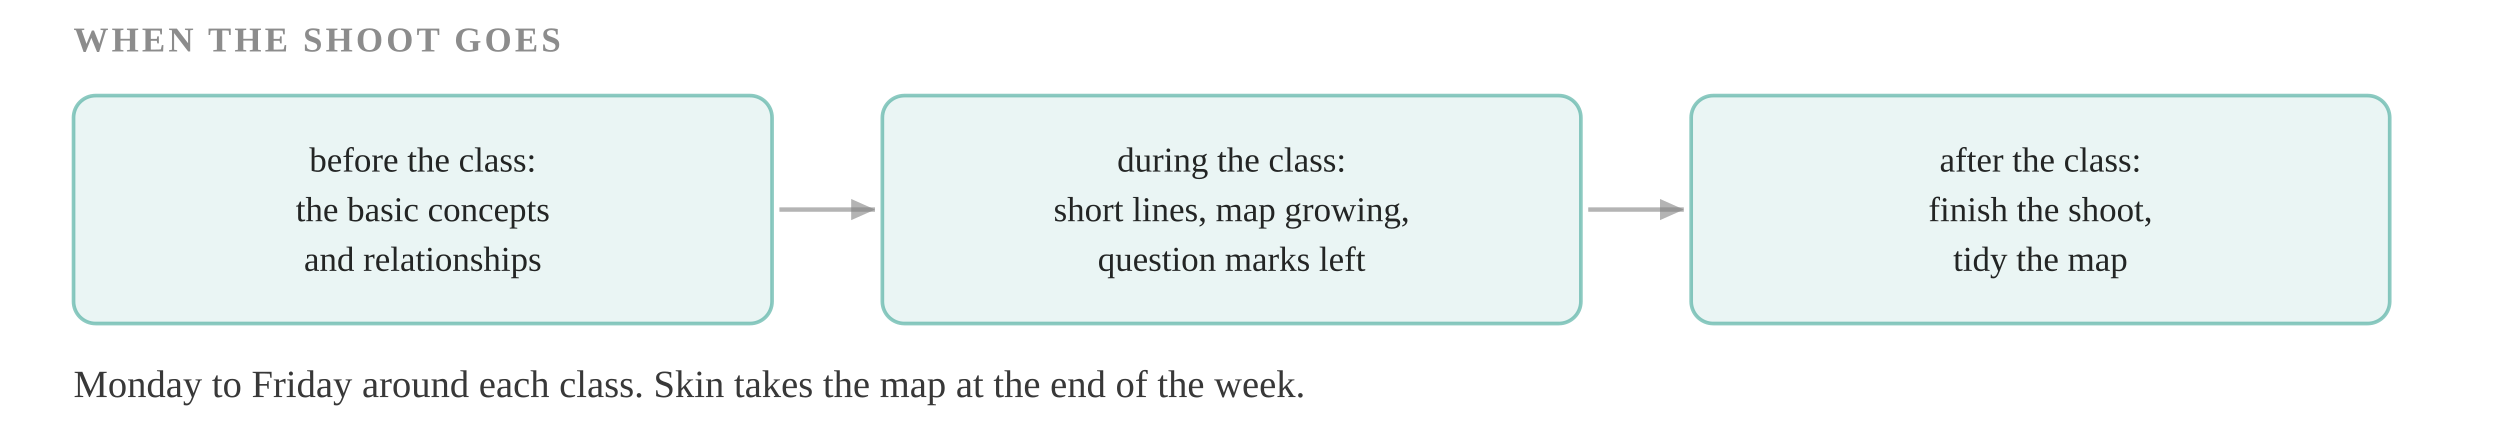
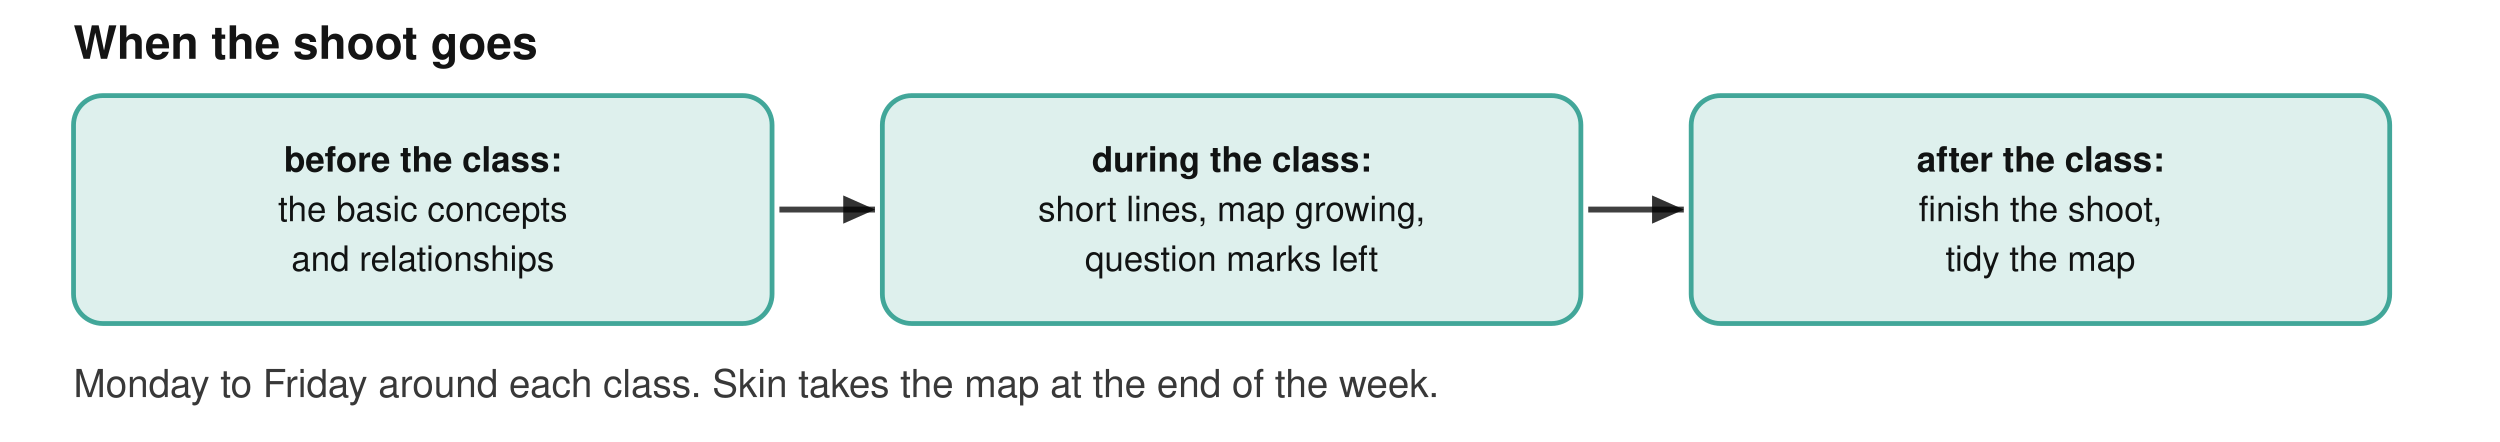
- <svg xmlns="http://www.w3.org/2000/svg" viewBox="0 0 680 120" width="680" role="img" aria-label="Shoot runs before, during, and after each class; Skin takes the map at the end of the week" style="max-width:100%;height:auto">
+ <svg xmlns="http://www.w3.org/2000/svg" viewBox="0 0 680 120" width="680" role="img" aria-label="Shoot runs before, during, and after each class; Skin takes the map at the end of the week" style="max-width:100%;height:auto" font-family="-apple-system, 'Segoe UI', Helvetica, Arial, sans-serif">
  <defs>
    <marker id="ar" viewBox="0 0 10 10" refX="9" refY="5" markerWidth="6" markerHeight="6" orient="auto-start-reverse">
-       <path d="M0,1 L9,5 L0,9 z" fill="rgba(130,130,130,.6)" />
+       <path d="M0,1 L9,5 L0,9 z" fill="currentColor" fill-opacity=".8" />
+     </marker>
+     <marker id="arbig" viewBox="0 0 10 10" refX="8" refY="5" markerWidth="4" markerHeight="4" orient="auto-start-reverse">
+       <path d="M0,0 L10,5 L0,10 z" fill="currentColor" fill-opacity=".85" />
    </marker>
  </defs>
-   <text x="20" y="14" font-size="9.5" fill="currentColor" opacity="0.45" text-anchor="start" font-weight="700" letter-spacing=".09em">WHEN THE SHOOT GOES</text>
-   <rect x="20" y="26" width="190" height="62" rx="6" fill="rgba(47,158,143,.10)" stroke="#2f9e8f" stroke-opacity=".55" />
-   <text x="115.0" y="46.667" font-size="9.5" fill="currentColor" opacity="0.85" text-anchor="middle">before the class:</text>
-   <text x="115.0" y="60.167" font-size="9.5" fill="currentColor" opacity="0.85" text-anchor="middle">the basic concepts</text>
-   <text x="115.0" y="73.667" font-size="9.5" fill="currentColor" opacity="0.85" text-anchor="middle">and relationships</text>
-   <line x1="212.0" y1="57.0" x2="238.0" y2="57.0" stroke="rgba(130,130,130,.6)" stroke-width="1.2" marker-end="url(#ar)" />
-   <rect x="240" y="26" width="190" height="62" rx="6" fill="rgba(47,158,143,.10)" stroke="#2f9e8f" stroke-opacity=".55" />
-   <text x="335.0" y="46.667" font-size="9.5" fill="currentColor" opacity="0.85" text-anchor="middle">during the class:</text>
-   <text x="335.0" y="60.167" font-size="9.5" fill="currentColor" opacity="0.85" text-anchor="middle">short lines, map growing,</text>
-   <text x="335.0" y="73.667" font-size="9.5" fill="currentColor" opacity="0.85" text-anchor="middle">question marks left</text>
-   <line x1="432.0" y1="57.0" x2="458.0" y2="57.0" stroke="rgba(130,130,130,.6)" stroke-width="1.2" marker-end="url(#ar)" />
-   <rect x="460" y="26" width="190" height="62" rx="6" fill="rgba(47,158,143,.10)" stroke="#2f9e8f" stroke-opacity=".55" />
-   <text x="555.0" y="46.667" font-size="9.5" fill="currentColor" opacity="0.85" text-anchor="middle">after the class:</text>
-   <text x="555.0" y="60.167" font-size="9.5" fill="currentColor" opacity="0.85" text-anchor="middle">finish the shoot,</text>
-   <text x="555.0" y="73.667" font-size="9.5" fill="currentColor" opacity="0.85" text-anchor="middle">tidy the map</text>
+   <text x="20" y="16" font-size="12.5" fill="currentColor" opacity="0.92" text-anchor="start" font-weight="700">When the shoot goes</text>
+   <rect x="20" y="26" width="190" height="62" rx="8" fill="rgba(47,158,143,.16)" stroke="rgba(47,158,143,.9)" stroke-width="1.3" />
+   <text x="115.0" y="46.667" font-size="9.5" fill="currentColor" opacity="0.92" text-anchor="middle" font-weight="600">before the class:</text>
+   <text x="115.0" y="60.167" font-size="9.5" fill="currentColor" opacity="0.92" text-anchor="middle" font-weight="500">the basic concepts</text>
+   <text x="115.0" y="73.667" font-size="9.5" fill="currentColor" opacity="0.92" text-anchor="middle" font-weight="500">and relationships</text>
+   <line x1="212.0" y1="57.0" x2="238.0" y2="57.0" stroke="currentColor" stroke-opacity=".75" stroke-width="1.6" marker-end="url(#ar)" />
+   <rect x="240" y="26" width="190" height="62" rx="8" fill="rgba(47,158,143,.16)" stroke="rgba(47,158,143,.9)" stroke-width="1.3" />
+   <text x="335.0" y="46.667" font-size="9.5" fill="currentColor" opacity="0.92" text-anchor="middle" font-weight="600">during the class:</text>
+   <text x="335.0" y="60.167" font-size="9.5" fill="currentColor" opacity="0.92" text-anchor="middle" font-weight="500">short lines, map growing,</text>
+   <text x="335.0" y="73.667" font-size="9.5" fill="currentColor" opacity="0.92" text-anchor="middle" font-weight="500">question marks left</text>
+   <line x1="432.0" y1="57.0" x2="458.0" y2="57.0" stroke="currentColor" stroke-opacity=".75" stroke-width="1.6" marker-end="url(#ar)" />
+   <rect x="460" y="26" width="190" height="62" rx="8" fill="rgba(47,158,143,.16)" stroke="rgba(47,158,143,.9)" stroke-width="1.3" />
+   <text x="555.0" y="46.667" font-size="9.5" fill="currentColor" opacity="0.92" text-anchor="middle" font-weight="600">after the class:</text>
+   <text x="555.0" y="60.167" font-size="9.5" fill="currentColor" opacity="0.92" text-anchor="middle" font-weight="500">finish the shoot,</text>
+   <text x="555.0" y="73.667" font-size="9.5" fill="currentColor" opacity="0.92" text-anchor="middle" font-weight="500">tidy the map</text>
  <text x="20" y="108" font-size="10.5" fill="currentColor" opacity="0.78" text-anchor="start">Monday to Friday around each class. Skin takes the map at the end of the week.</text>
</svg>
